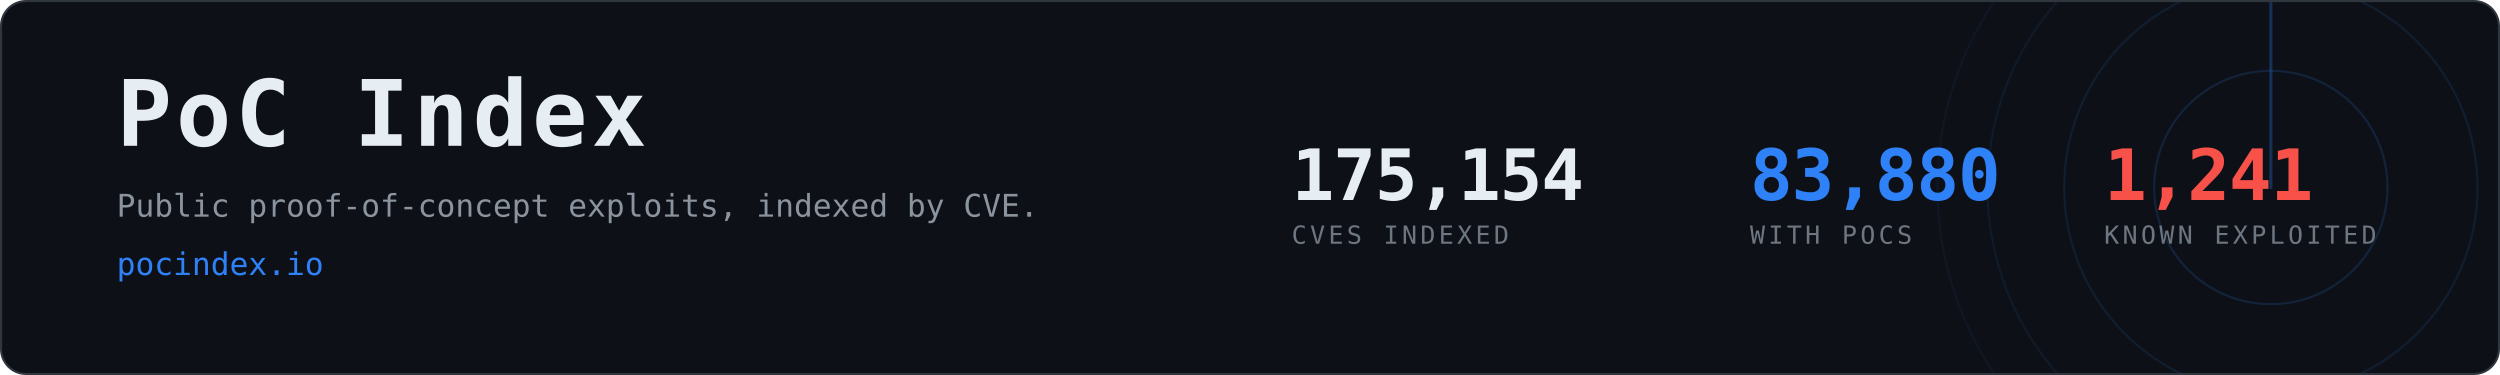
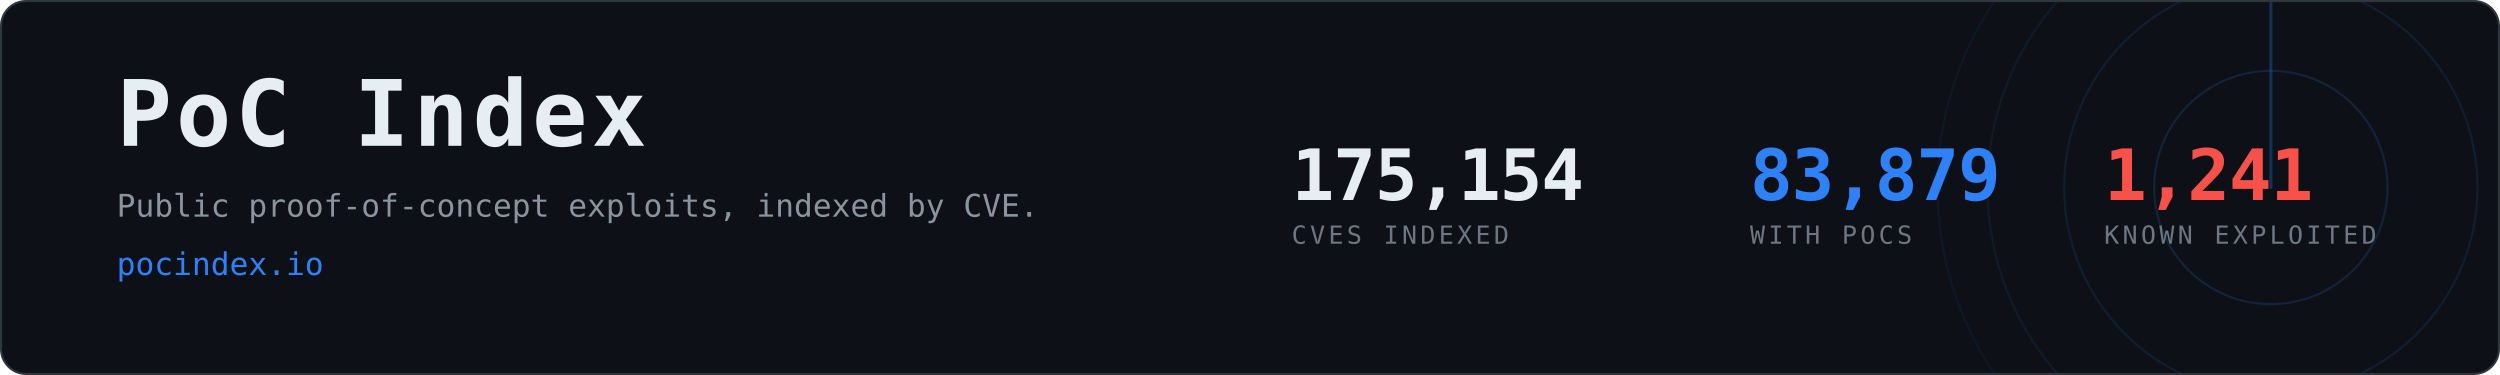
- <svg xmlns="http://www.w3.org/2000/svg" width="1200" height="180" viewBox="0 0 1200 180" role="img" aria-label="PoC Index, 83,880 CVEs with public proof-of-concept exploits">
+ <svg xmlns="http://www.w3.org/2000/svg" width="1200" height="180" viewBox="0 0 1200 180" role="img" aria-label="PoC Index, 83,879 CVEs with public proof-of-concept exploits">
  <clipPath id="card">
    <rect x="1" y="1" width="1198" height="178" rx="12" />
  </clipPath>
  <rect x="0.5" y="0.5" width="1199" height="179" rx="12" fill="#0d1117" stroke="#30363d" />
  <g clip-path="url(#card)" opacity="0.6">
    <g>
      <circle cx="1090" cy="90" r="56.0" fill="none" stroke="#2f81f7" stroke-width="1" opacity="0.270" />
      <circle cx="1090" cy="90" r="99.2" fill="none" stroke="#2f81f7" stroke-width="1" opacity="0.195" />
      <circle cx="1090" cy="90" r="136.0" fill="none" stroke="#2f81f7" stroke-width="1" opacity="0.135" />
      <circle cx="1090" cy="90" r="160.0" fill="none" stroke="#2f81f7" stroke-width="1" opacity="0.090" />
      <line x1="1090" y1="90" x2="1090" y2="-70.0" stroke="#2f81f7" stroke-width="1.5" stroke-linecap="round" opacity="0.480">
        <animateTransform attributeName="transform" type="rotate" from="0 1090 90" to="360 1090 90" dur="8s" repeatCount="indefinite" />
      </line>
    </g>
  </g>
  <text x="56" y="70" font-family="ui-monospace,SFMono-Regular,Menlo,Consolas,monospace" font-size="44" font-weight="700" fill="#e6edf3" letter-spacing="2">PoC Index</text>
  <text x="56" y="104" font-family="ui-monospace,SFMono-Regular,Menlo,Consolas,monospace" font-size="15" fill="#8b949e">
    Public proof-of-concept exploits, indexed by CVE.</text>
  <text x="56" y="132" font-family="ui-monospace,SFMono-Regular,Menlo,Consolas,monospace" font-size="15" fill="#2f81f7">pocindex.io</text>
  <text x="620" y="96" font-family="ui-monospace,SFMono-Regular,Menlo,Consolas,monospace" font-size="34" font-weight="700" fill="#e6edf3" letter-spacing="-0.5">175,154</text>
  <text x="620" y="117" font-family="ui-monospace,SFMono-Regular,Menlo,Consolas,monospace" font-size="12" fill="#6e7681" letter-spacing="1.6">CVES INDEXED</text>
-   <text x="840" y="96" font-family="ui-monospace,SFMono-Regular,Menlo,Consolas,monospace" font-size="34" font-weight="700" fill="#2f81f7" letter-spacing="-0.5">83,880</text>
+   <text x="840" y="96" font-family="ui-monospace,SFMono-Regular,Menlo,Consolas,monospace" font-size="34" font-weight="700" fill="#2f81f7" letter-spacing="-0.5">83,879</text>
  <text x="840" y="117" font-family="ui-monospace,SFMono-Regular,Menlo,Consolas,monospace" font-size="12" fill="#6e7681" letter-spacing="1.6">WITH POCS</text>
  <text x="1010" y="96" font-family="ui-monospace,SFMono-Regular,Menlo,Consolas,monospace" font-size="34" font-weight="700" fill="#f85149" letter-spacing="-0.5">1,241</text>
  <text x="1010" y="117" font-family="ui-monospace,SFMono-Regular,Menlo,Consolas,monospace" font-size="12" fill="#6e7681" letter-spacing="1.6">KNOWN EXPLOITED</text>
</svg>
